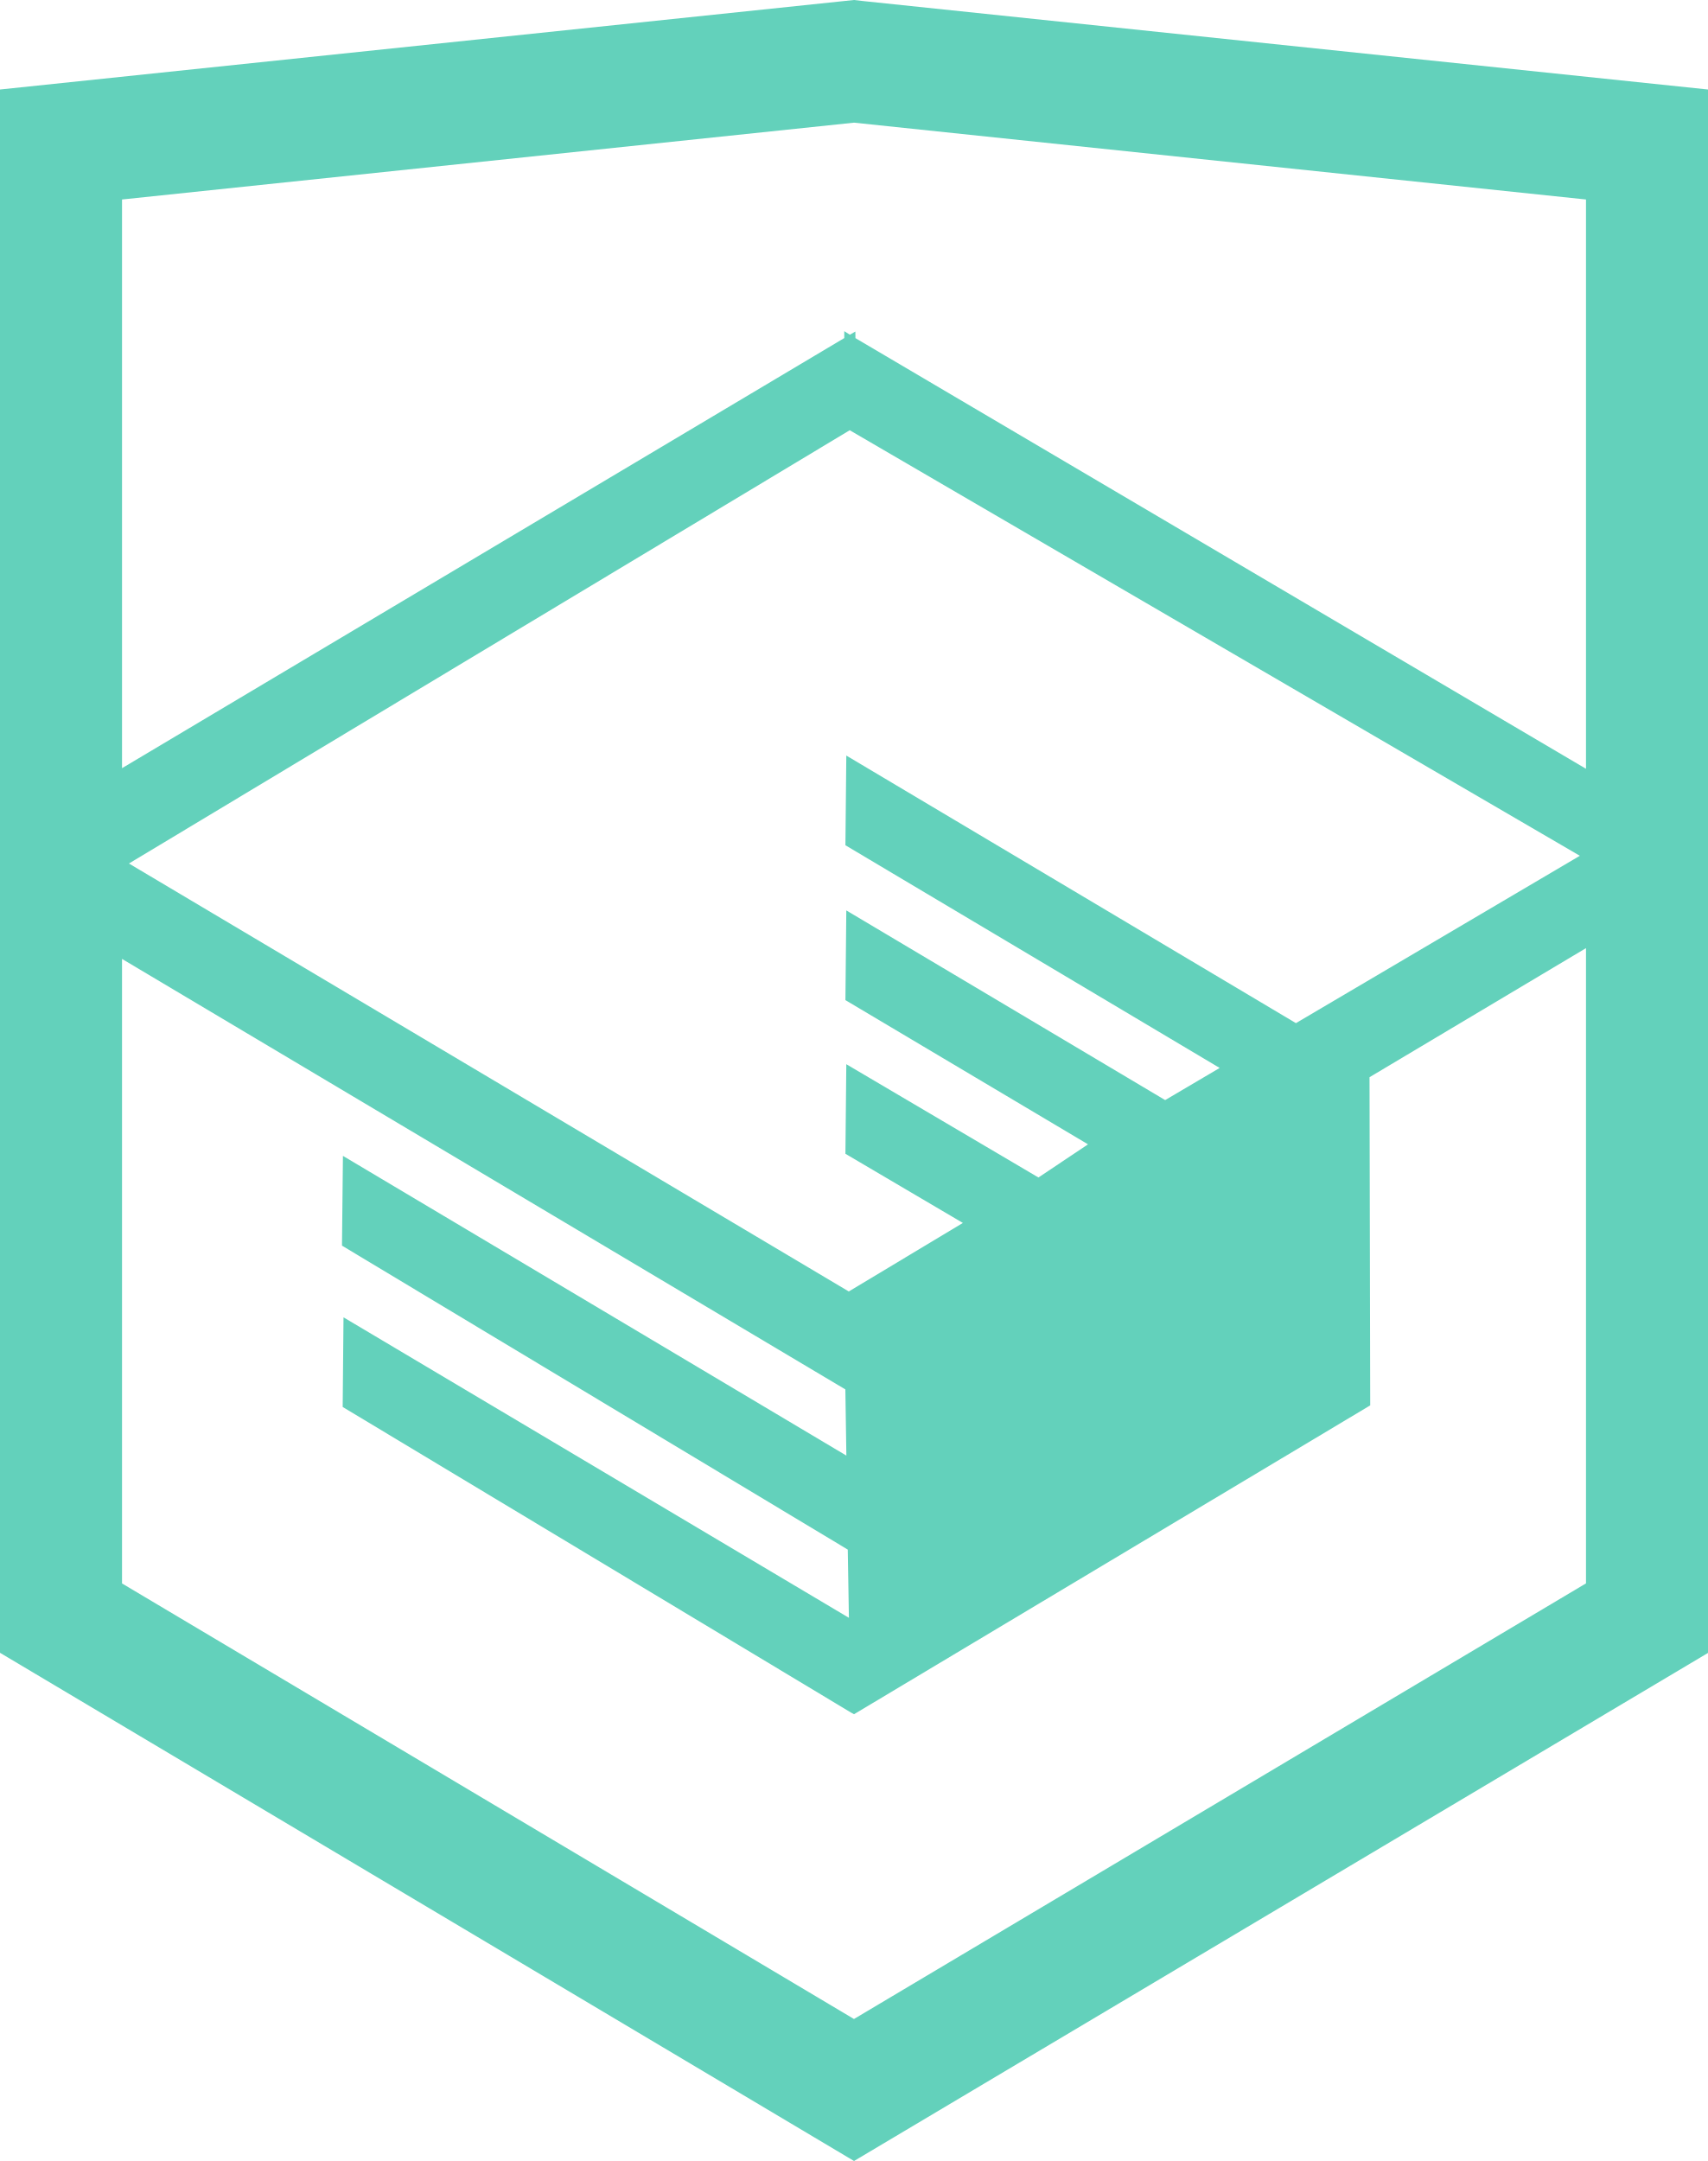
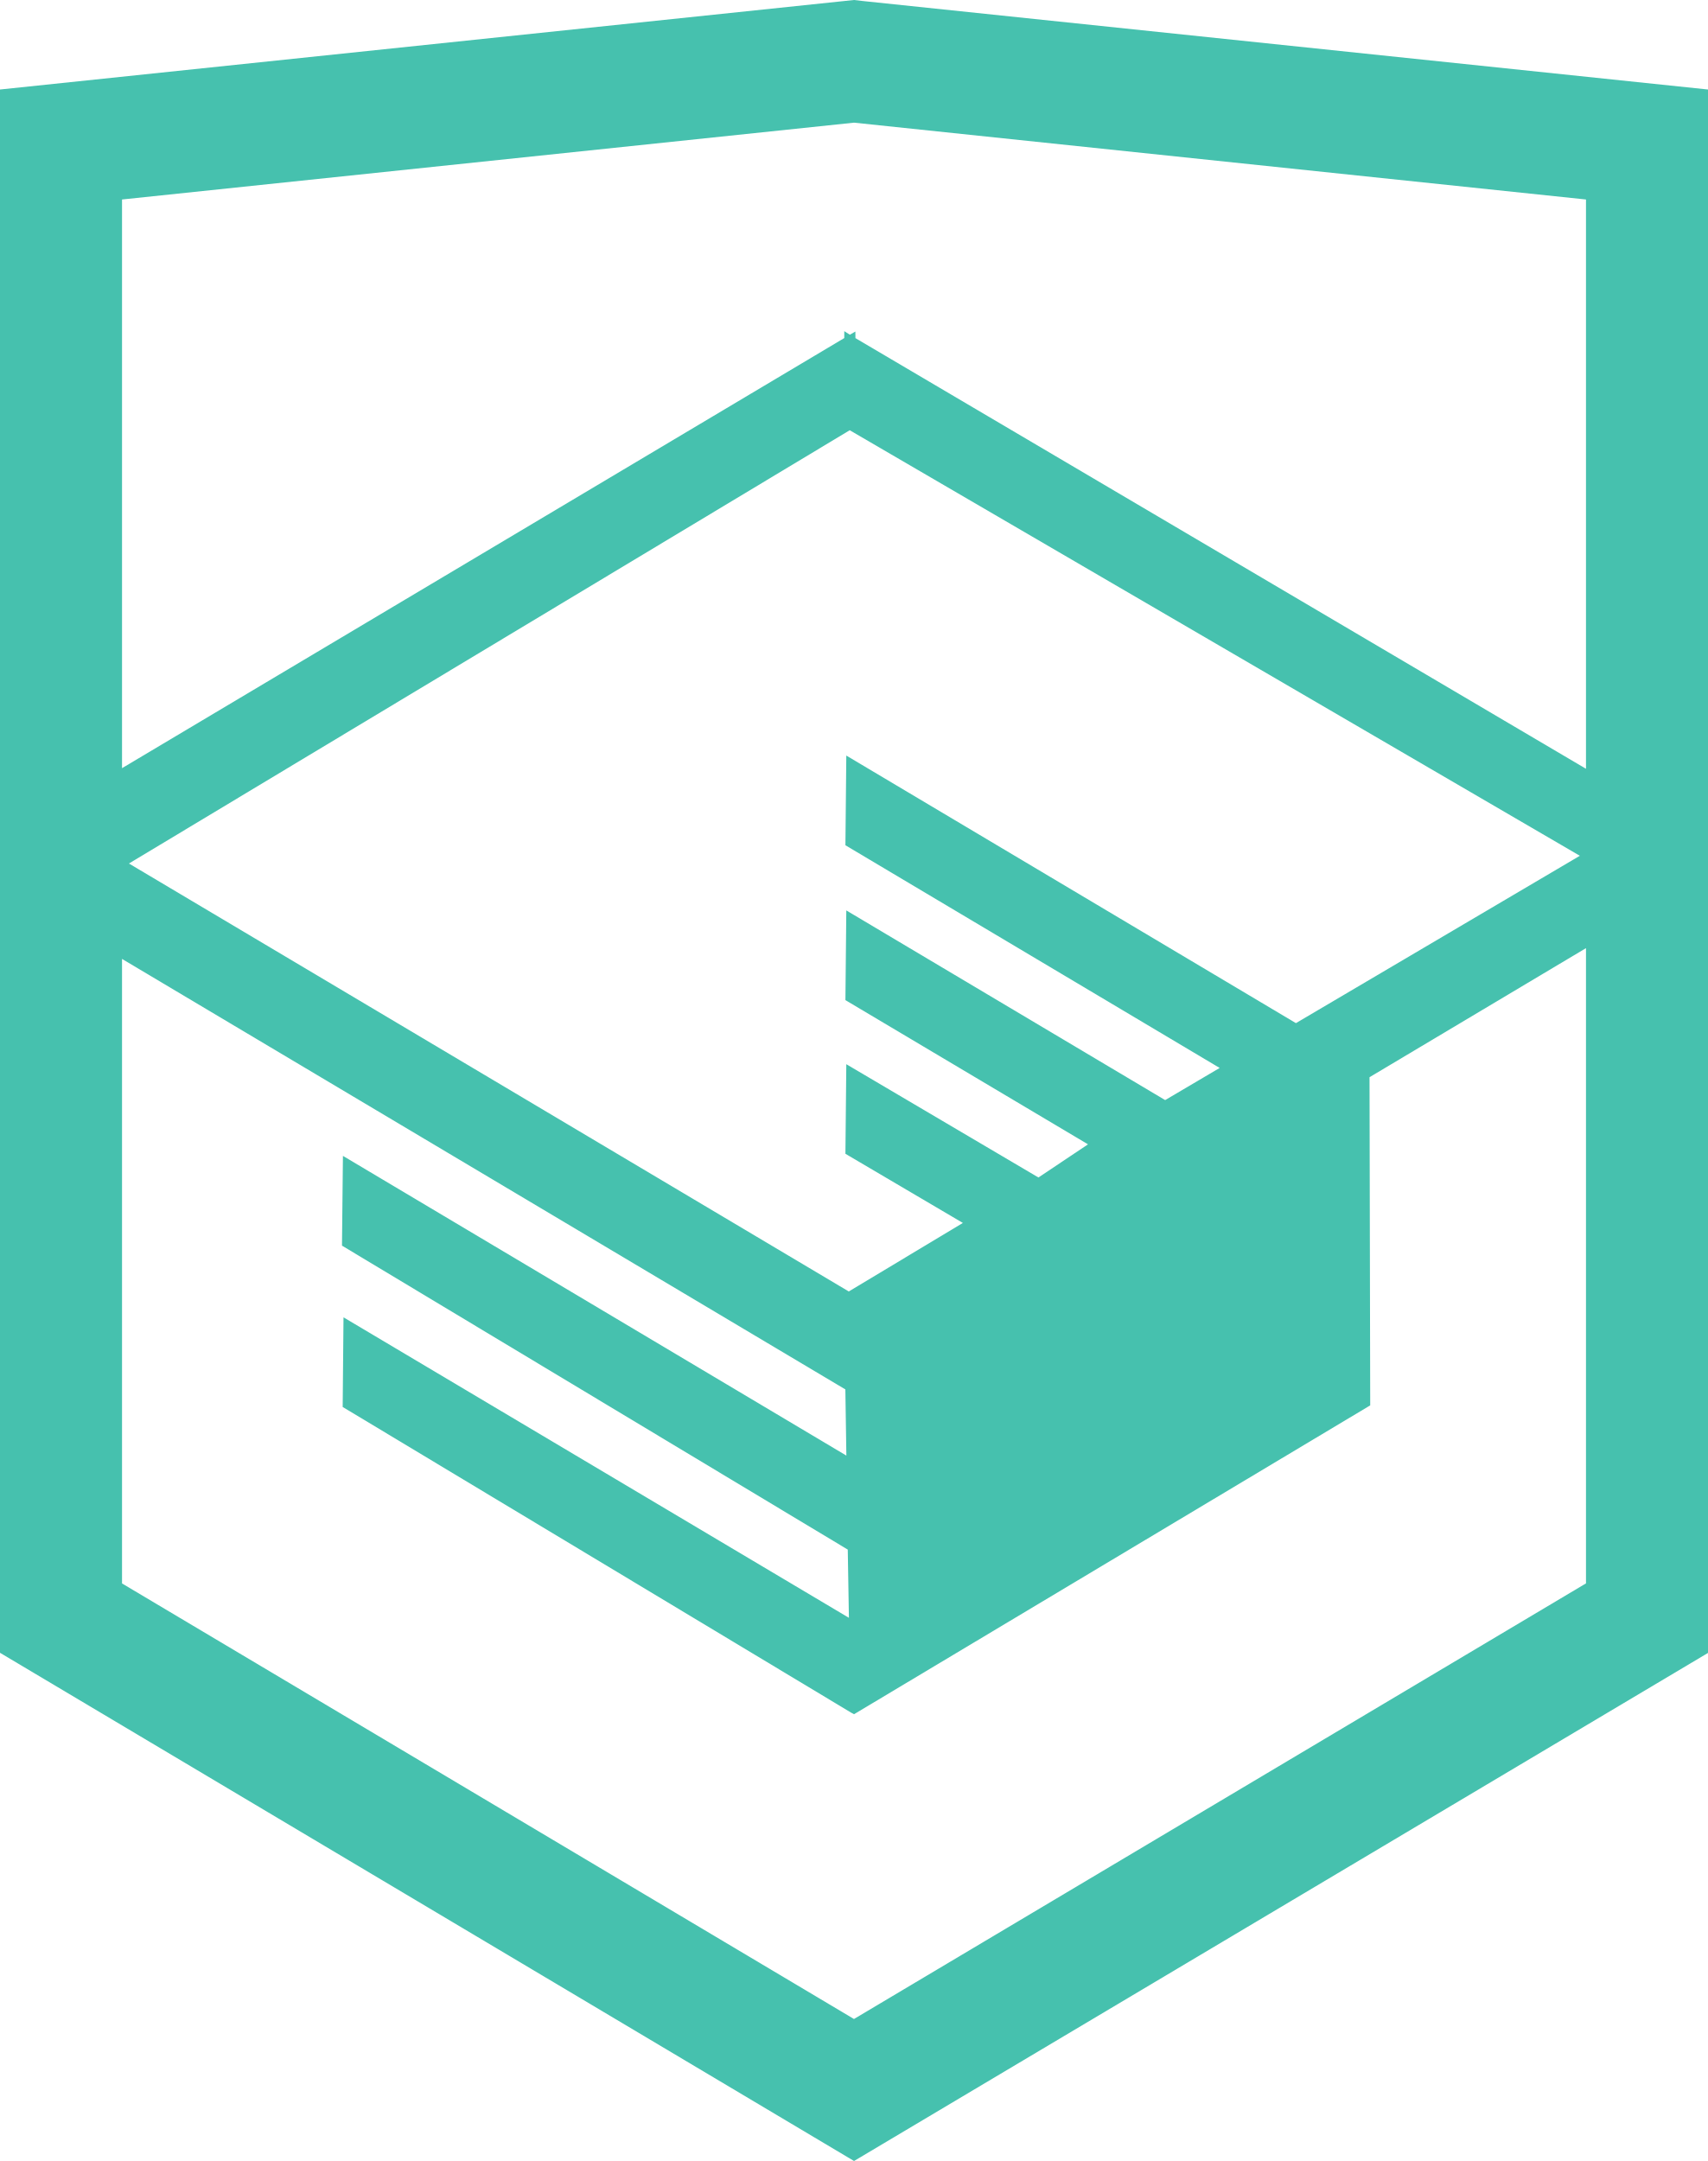
- <svg xmlns="http://www.w3.org/2000/svg" version="1.1" id="Layer_1" fill="#63d1bb" x="0px" y="0px" width="26.943px" height="34.09px" viewBox="0 0 26.943 34.09" enable-background="new 0 0 26.943 34.09" xml:space="preserve">
+ <svg xmlns="http://www.w3.org/2000/svg" version="1.1" id="Layer_1" fill="#46c1ae" x="0px" y="0px" width="26.943px" height="34.09px" viewBox="0 0 26.943 34.09" enable-background="new 0 0 26.943 34.09" xml:space="preserve">
  <path d="M13.62,0.017L13.472,0L0,1.412v24.661l13.473,8.017l13.43-7.99l0.042-0.025V1.412L13.62,0.017z M25.019,12.127L13.495,5.334 L13.494,5.23l-0.087,0.05l-0.088-0.056v0.109L1.925,12.118V3.147l11.548-1.212l11.547,1.212V12.127z M13.405,6.787L24.923,13.5 l-4.479,2.64l-7.093-4.221l-0.014,1.415l5.904,3.513l-0.86,0.507l-5.03-2.992l-0.014,1.415l3.827,2.275l-0.782,0.523l-3.031-1.787 l-0.014,1.413l1.853,1.091l-1.8,1.081L2.034,13.622L13.405,6.787z M1.925,15.127l11.411,6.791l0.016,1.044L5.41,18.234L5.395,19.65 l7.979,4.795l0.018,1.076l-7.973-4.74l-0.013,1.414l8.021,4.822l0.046,0.025l8.143-4.872l-0.011-5.177l3.415-2.036v10.021 L13.472,31.85L1.925,24.979V15.127z" />
</svg>
